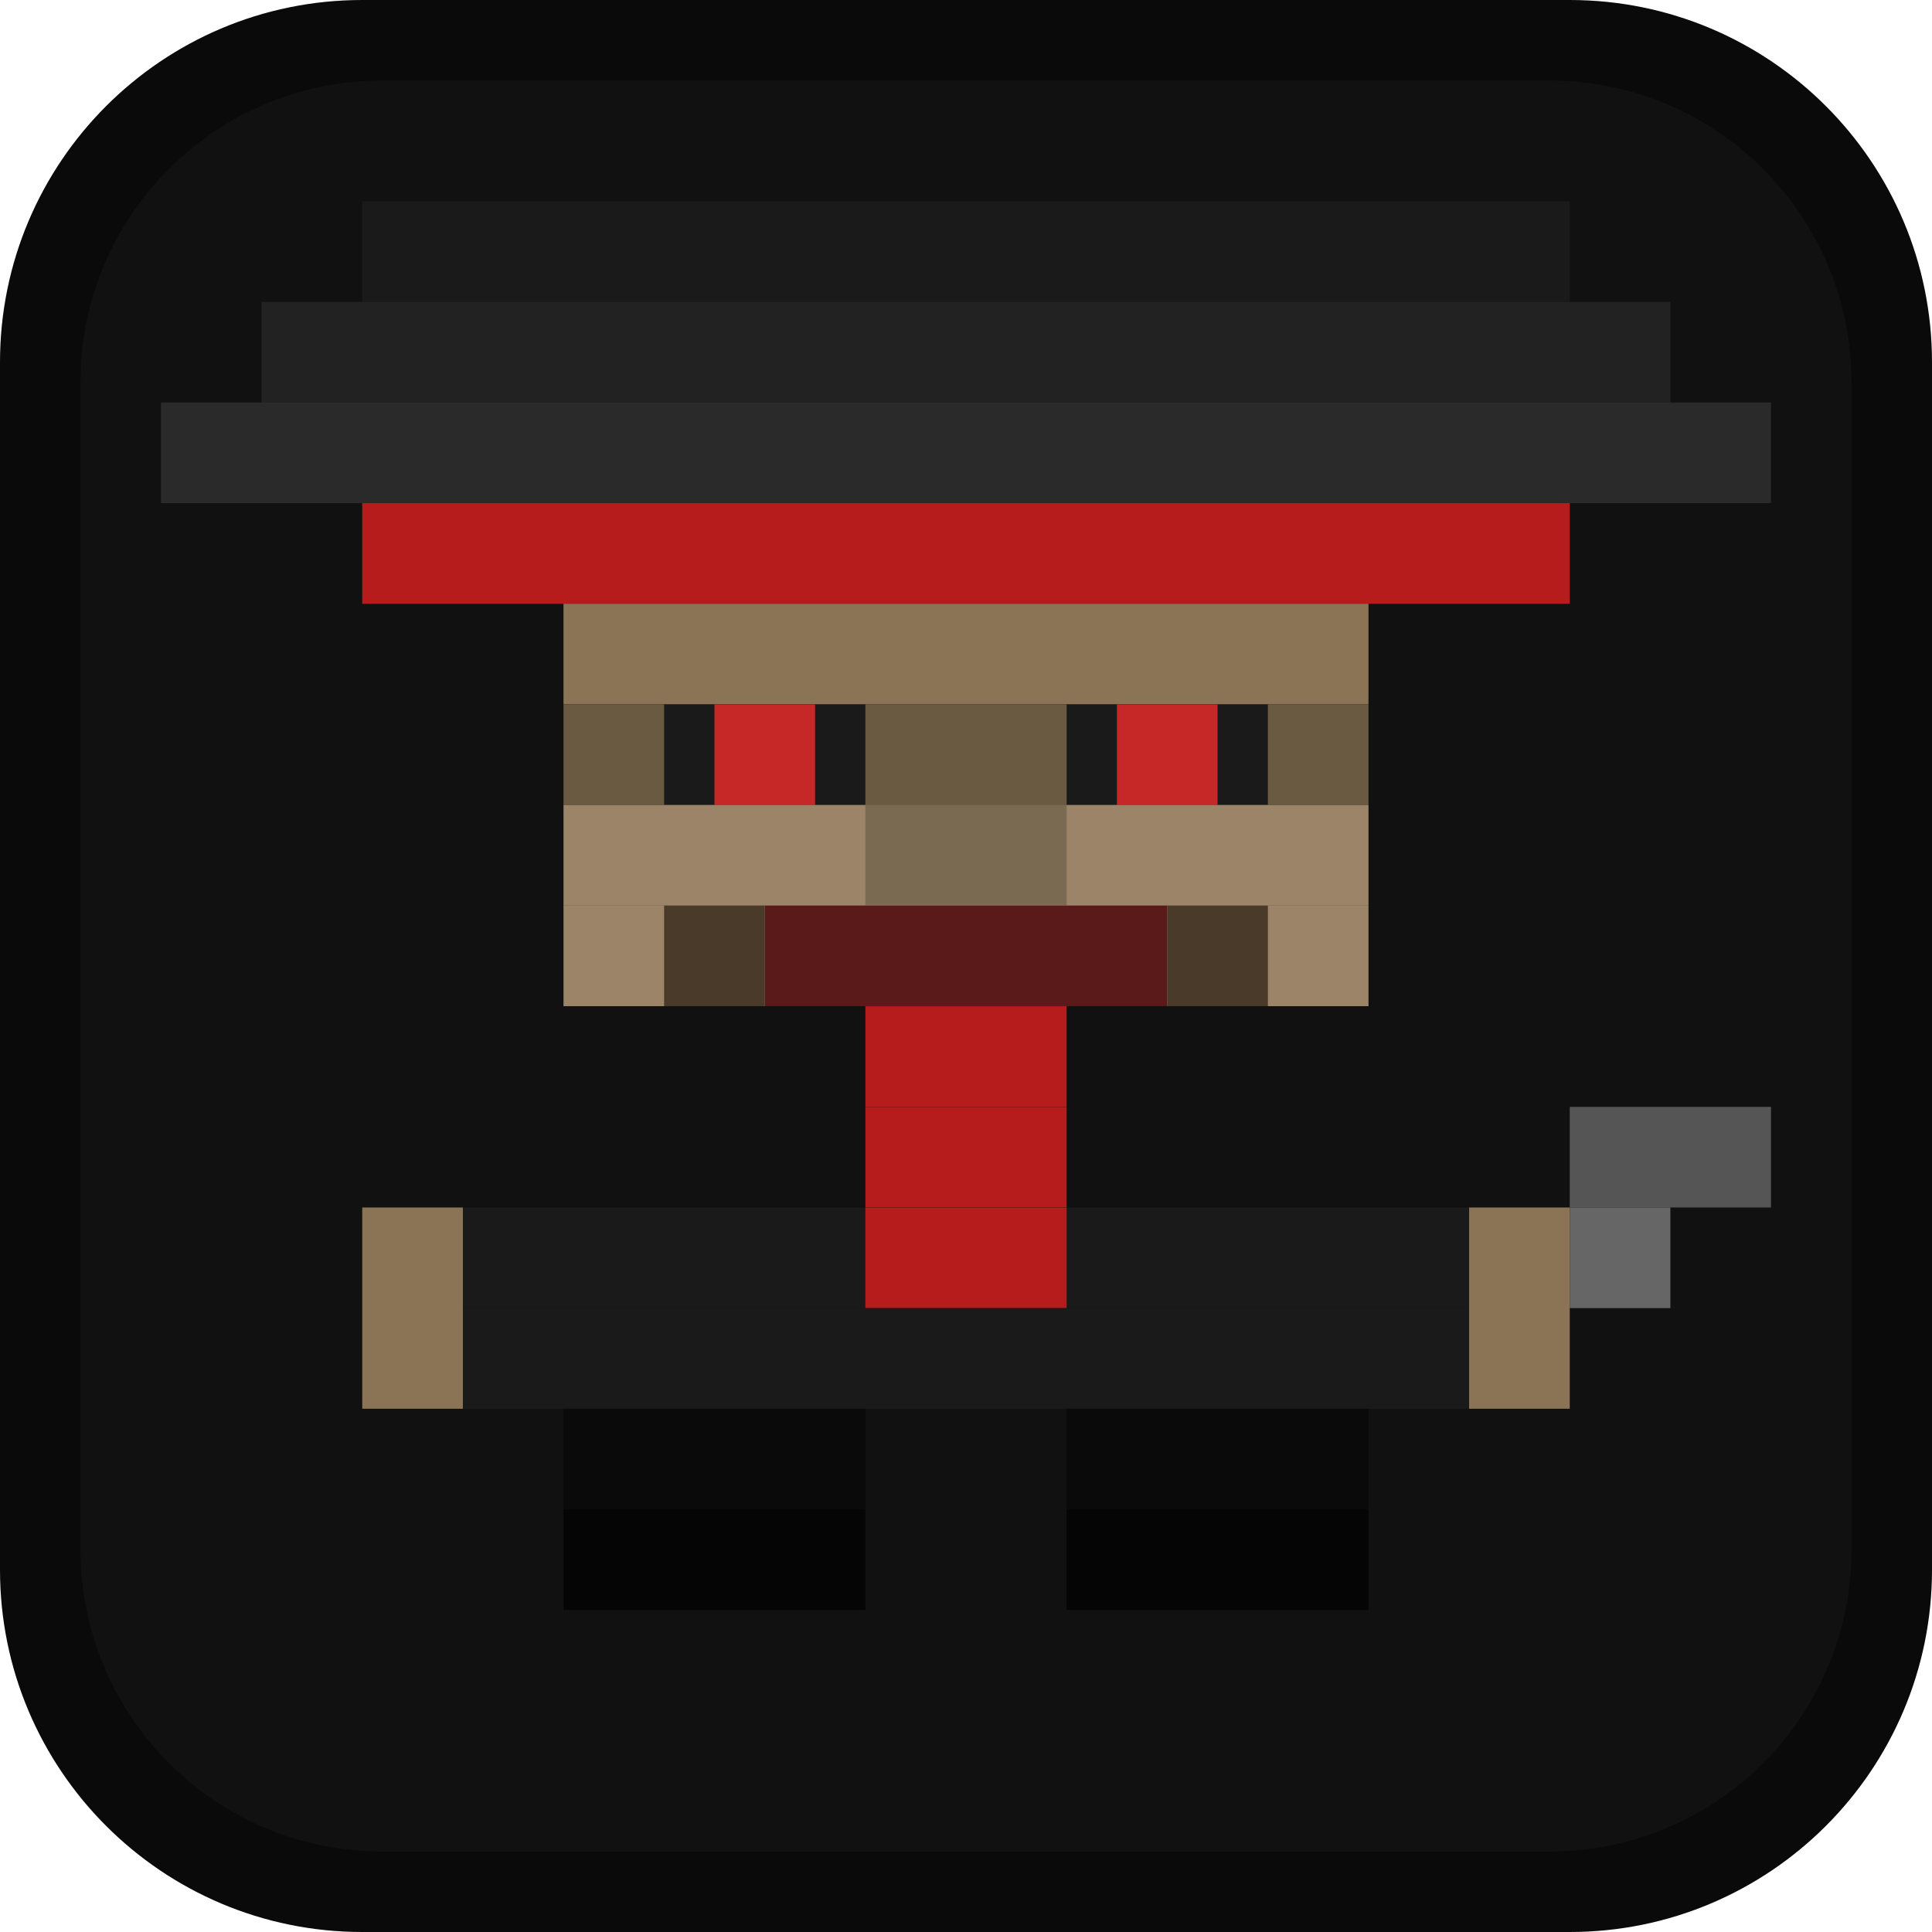
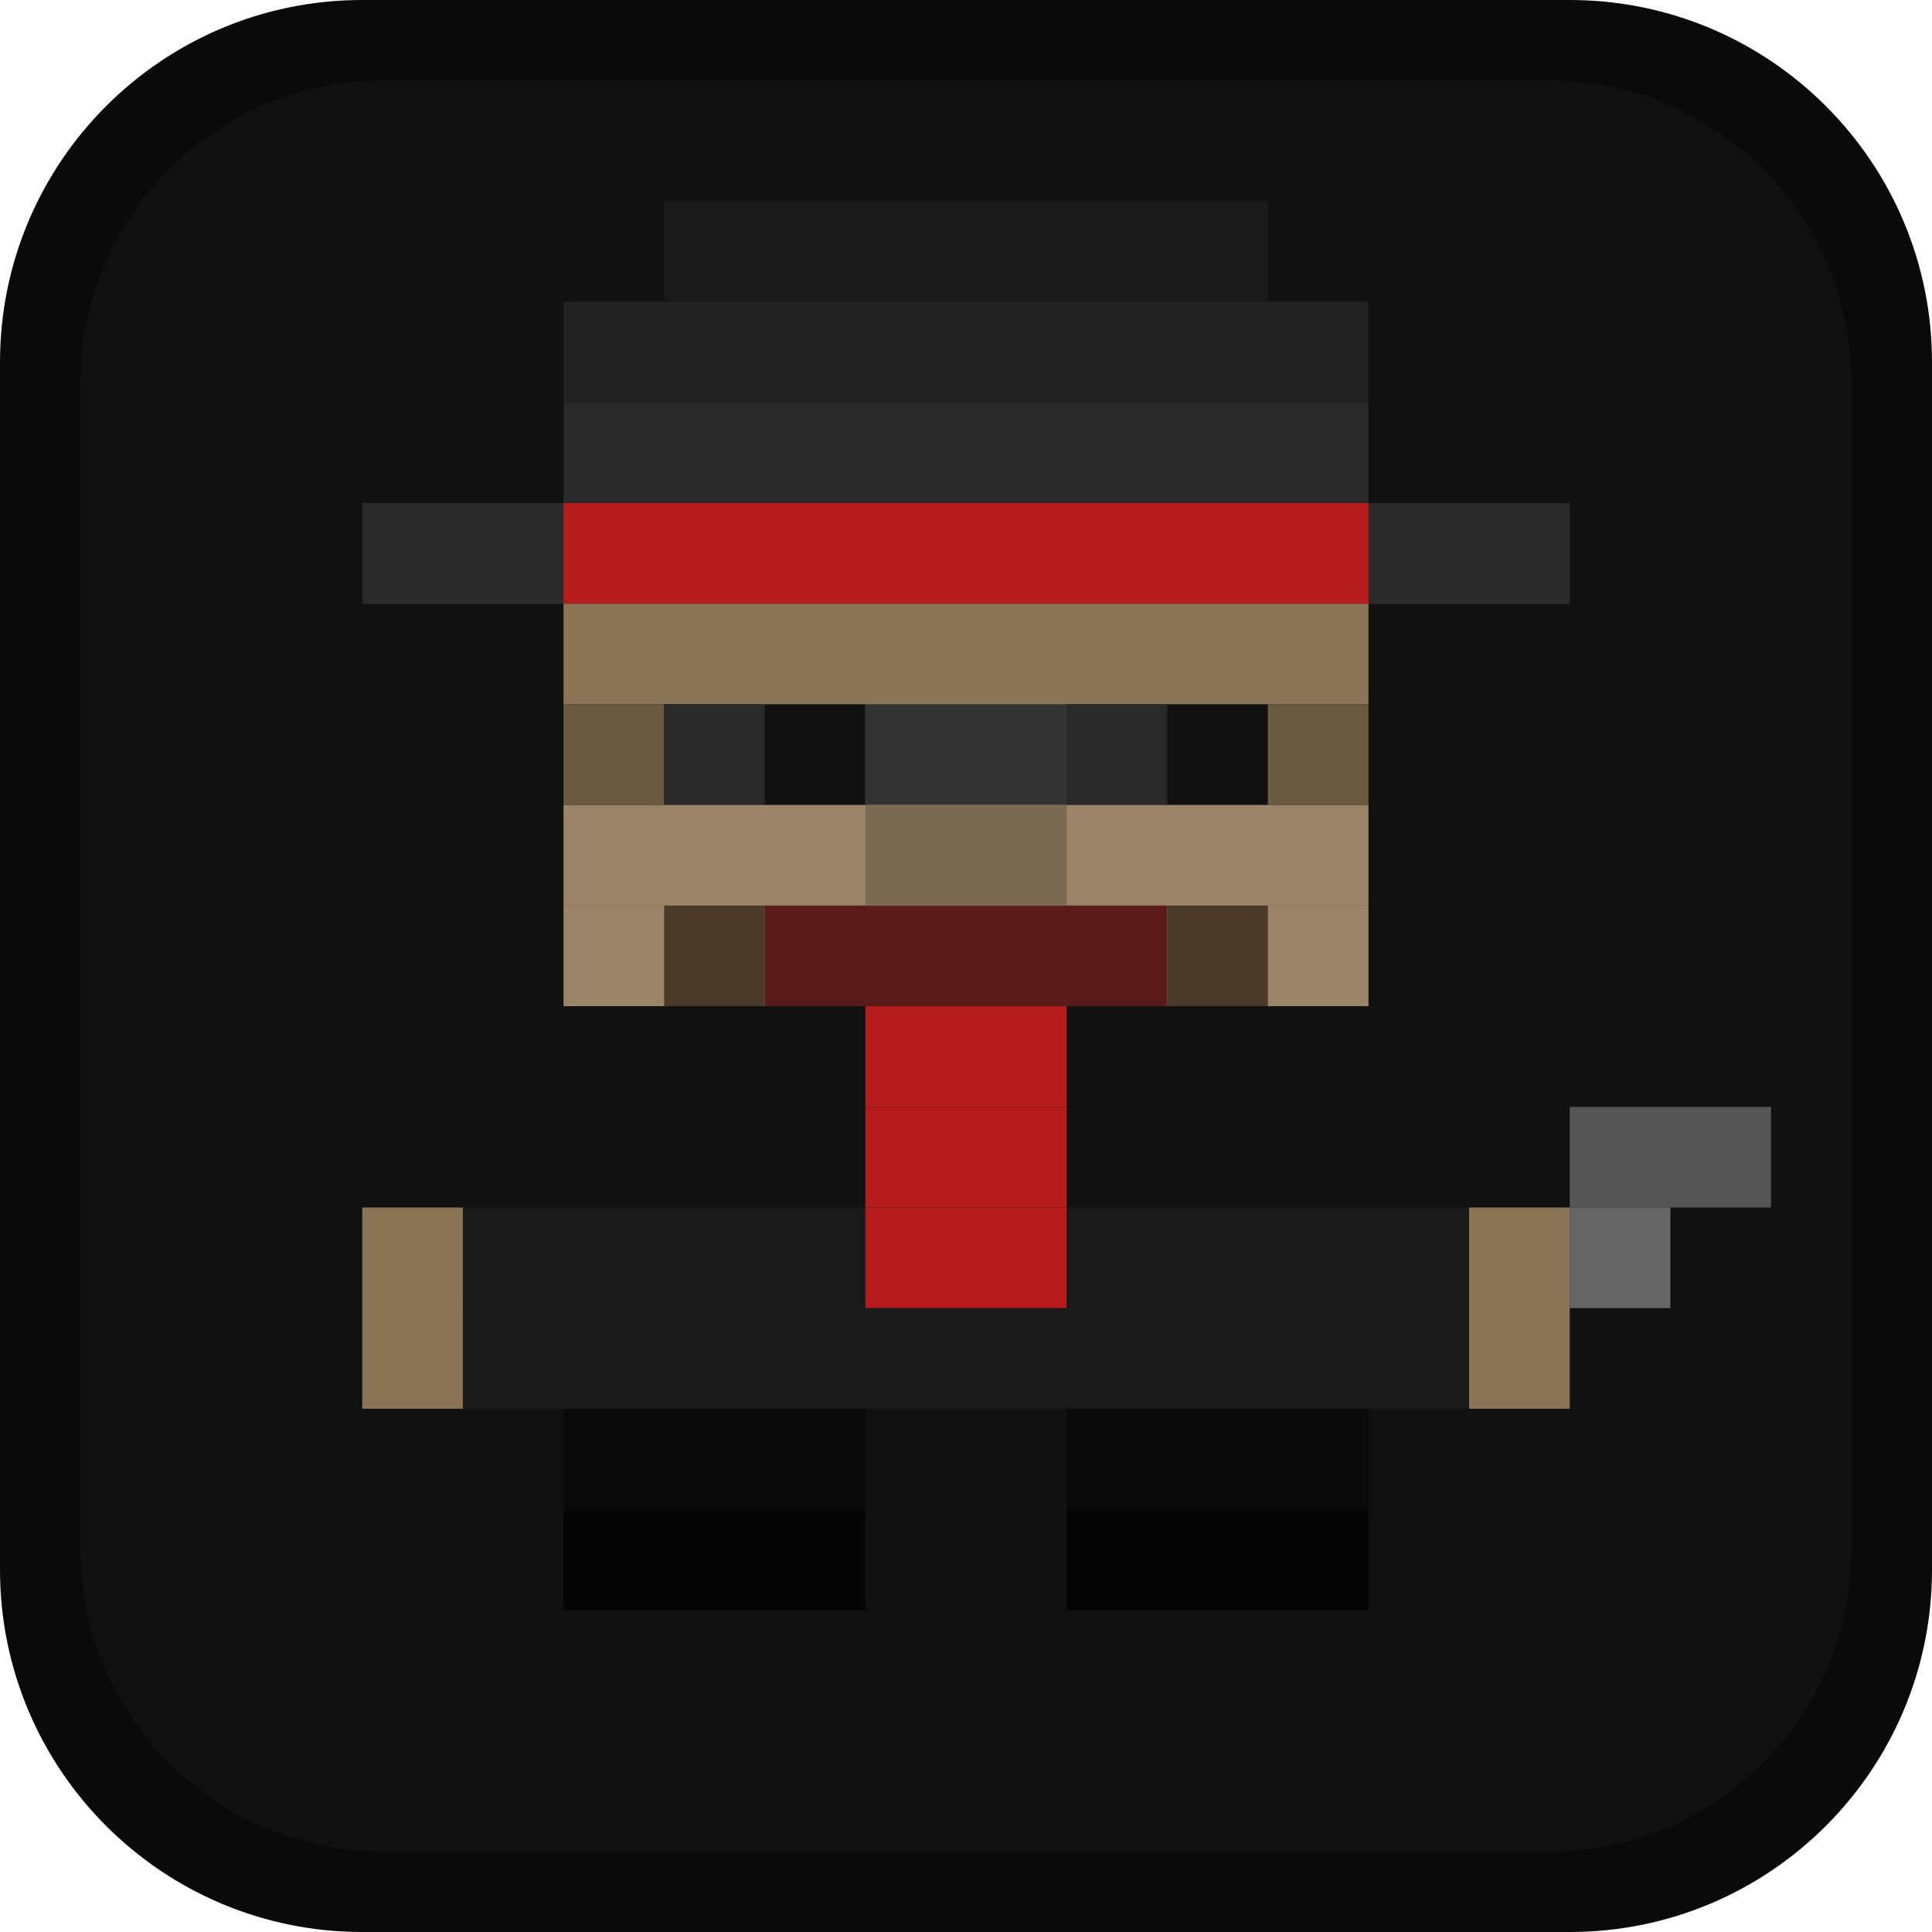
<svg xmlns="http://www.w3.org/2000/svg" viewBox="0 0 192 192">
  <rect width="192" height="192" rx="36" fill="#0a0a0a" />
  <rect x="8" y="8" width="176" height="176" rx="30" fill="#111" />
  <g transform="translate(16, 20) scale(10)">
-     <rect x="2" y="0" width="12" height="1" fill="#1a1a1a" />
-     <rect x="1" y="1" width="14" height="1" fill="#222" />
-     <rect x="0" y="2" width="16" height="1" fill="#2a2a2a" />
-     <rect x="2" y="3" width="12" height="1" fill="#1a1a1a" />
-     <rect x="2" y="3" width="12" height="1" fill="#b71c1c" />
+     <rect x="5" y="0" width="6" height="1" fill="#1a1a1a" />
+     <rect x="4" y="1" width="8" height="1" fill="#222" />
+     <rect x="4" y="2" width="8" height="1" fill="#2a2a2a" />
+     <rect x="2" y="3" width="12" height="1" fill="#2a2a2a" />
+     <rect x="4" y="3" width="8" height="1" fill="#b71c1c" />
    <rect x="4" y="4" width="8" height="1" fill="#8b7355" />
    <rect x="4" y="5" width="8" height="1" fill="#6b5a42" />
-     <rect x="5" y="5" width="2" height="1" fill="#1a1a1a" />
-     <rect x="9" y="5" width="2" height="1" fill="#1a1a1a" />
-     <rect x="5.5" y="5" width="1" height="1" fill="#c62828" />
-     <rect x="9.5" y="5" width="1" height="1" fill="#c62828" />
+     <rect x="5" y="5" width="2" height="1" fill="#111" />
+     <rect x="9" y="5" width="2" height="1" fill="#111" />
+     <rect x="7" y="5" width="2" height="1" fill="#333" />
+     <rect x="5" y="5" width="1" height="1" fill="#2a2a2a" />
+     <rect x="9" y="5" width="1" height="1" fill="#2a2a2a" />
    <rect x="4" y="6" width="8" height="1" fill="#9b8468" />
    <rect x="7" y="6" width="2" height="1" fill="#7a6a52" />
    <rect x="4" y="7" width="8" height="1" fill="#9b8468" />
    <rect x="6" y="7" width="4" height="1" fill="#5a1a1a" />
    <rect x="5" y="7" width="1" height="1" fill="#4a3a2a" />
    <rect x="10" y="7" width="1" height="1" fill="#4a3a2a" />
    <rect x="4" y="8" width="8" height="1" fill="#111" />
    <rect x="7" y="8" width="2" height="1" fill="#b71c1c" />
    <rect x="3" y="9" width="10" height="1" fill="#111" />
    <rect x="7" y="9" width="2" height="1" fill="#b71c1c" />
    <rect x="3" y="10" width="10" height="1" fill="#1a1a1a" />
    <rect x="7" y="10" width="2" height="1" fill="#b71c1c" />
    <rect x="3" y="11" width="10" height="1" fill="#1a1a1a" />
    <rect x="2" y="10" width="1" height="2" fill="#8b7355" />
    <rect x="13" y="10" width="1" height="2" fill="#8b7355" />
    <rect x="14" y="9" width="2" height="1" fill="#555" />
    <rect x="14" y="10" width="1" height="1" fill="#666" />
    <rect x="4" y="12" width="3" height="1" fill="#0a0a0a" />
    <rect x="9" y="12" width="3" height="1" fill="#0a0a0a" />
    <rect x="4" y="13" width="3" height="1" fill="#050505" />
    <rect x="9" y="13" width="3" height="1" fill="#050505" />
  </g>
</svg>
